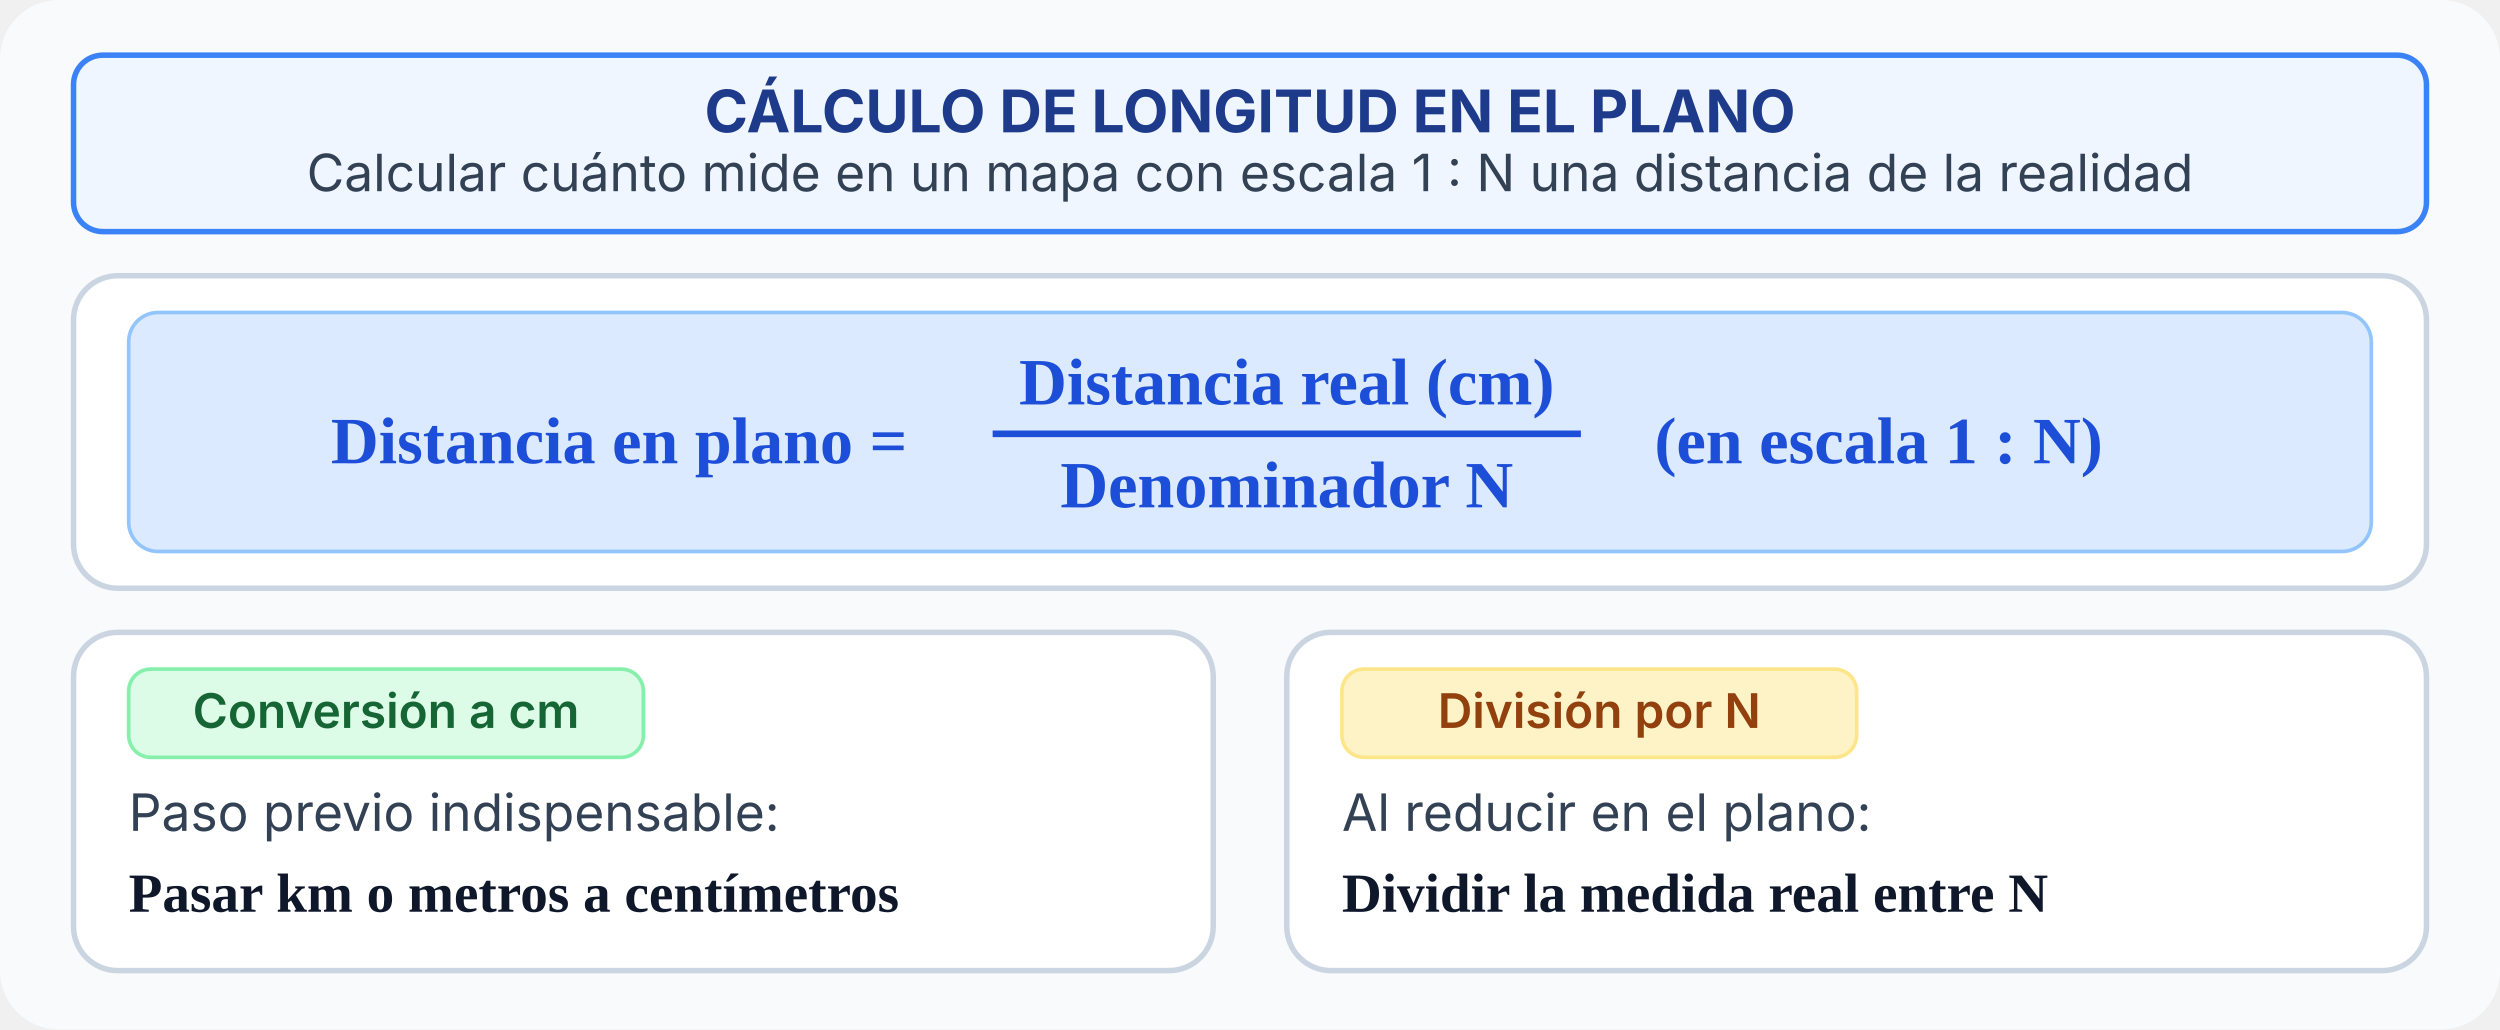
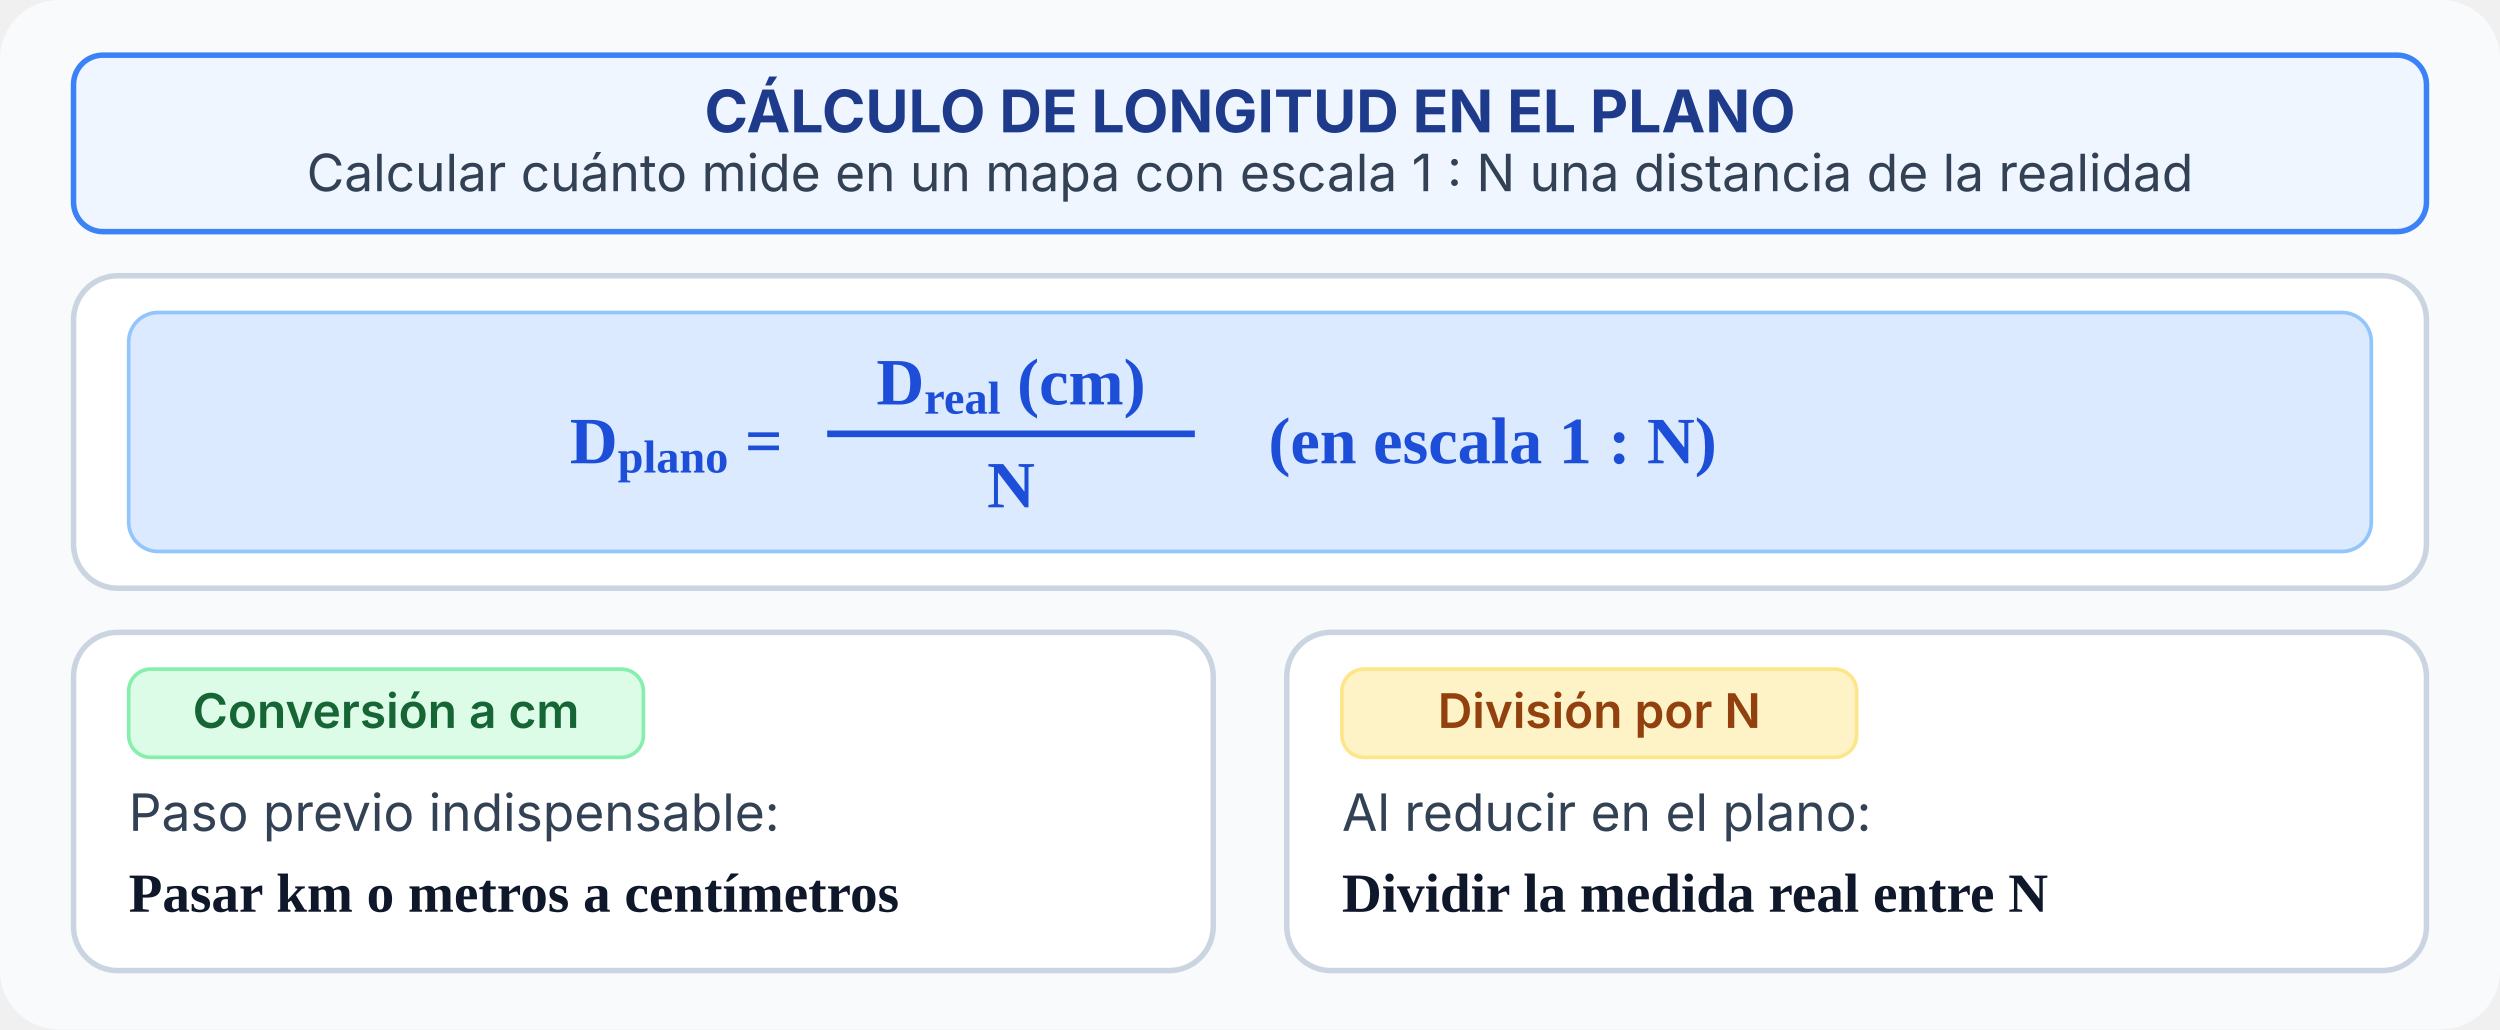
<svg xmlns="http://www.w3.org/2000/svg" viewBox="0 0 680 280" width="100%" height="100%">
  <defs>
    <style>
      .bg { fill: #f8fafc; }
      .card { fill: #ffffff; stroke: #cbd5e1; stroke-width: 1.5; rx: 12; }
      .header-box { fill: #eff6ff; stroke: #3b82f6; stroke-width: 1.5; rx: 8; }
      .title { font-family: system-ui, -apple-system, sans-serif; font-size: 16px; font-weight: 700; fill: #1e3a8a; }
      .text-main { font-family: system-ui, -apple-system, sans-serif; font-size: 14px; fill: #334155; }
      .formula { font-family: "Cambria Math", "Times New Roman", serif; font-size: 18px; font-weight: bold; fill: #1d4ed8; }
      .badge-blue { fill: #dbeafe; stroke: #93c5fd; stroke-width: 1; rx: 8; }
      .badge-green { fill: #dcfce7; stroke: #86efac; stroke-width: 1; rx: 6; }
      .badge-amber { fill: #fef3c7; stroke: #fde68a; stroke-width: 1; rx: 6; }
      .text-green { font-family: system-ui, -apple-system, sans-serif; font-size: 13px; font-weight: 600; fill: #166534; }
      .text-amber { font-family: system-ui, -apple-system, sans-serif; font-size: 13px; font-weight: 600; fill: #92400e; }
      .math-bold { font-family: "Cambria Math", "Times New Roman", serif; font-size: 15px; font-weight: bold; fill: #0f172a; }
      .frac-line { stroke: #1d4ed8; stroke-width: 1.8; }
    </style>
  </defs>
  <rect width="680" height="280" class="bg" rx="16" />
  <rect x="20" y="15" width="640" height="48" class="header-box" />
  <text x="340" y="36" text-anchor="middle" class="title">CÁLCULO DE LONGITUD EN EL PLANO</text>
  <text x="340" y="52" text-anchor="middle" class="text-main">Calcular cuánto mide en un mapa con escala 1 : N una distancia de la realidad</text>
  <rect x="20" y="75" width="640" height="85" class="card" />
  <rect x="35" y="85" width="610" height="65" class="badge-blue" />
-   <g transform="translate(90, 92)">
-     <text x="0" y="34" class="formula">Distancia en plano =</text>
-     <g transform="translate(180, 0)">
-       <text x="80" y="18" class="formula" text-anchor="middle">Distancia real (cm)</text>
-       <line x1="0" y1="26" x2="160" y2="26" class="frac-line" />
-       <text x="80" y="46" class="formula" text-anchor="middle">Denominador N</text>
+   <g transform="translate(155, 92)">
+     <text x="0" y="34" class="formula">D<tspan baseline-shift="sub" font-size="70%">plano</tspan> =</text>
+     <g transform="translate(70, 0)">
+       <text x="50" y="18" class="formula" text-anchor="middle">D<tspan baseline-shift="sub" font-size="70%">real</tspan> (cm)</text>
+       <line x1="0" y1="26" x2="100" y2="26" class="frac-line" />
+       <text x="50" y="46" class="formula" text-anchor="middle">N</text>
    </g>
-     <text x="360" y="34" class="formula">(en escala 1 : N)</text>
+     <text x="190" y="34" class="formula">(en escala 1 : N)</text>
  </g>
  <rect x="20" y="172" width="310" height="92" class="card" />
  <rect x="35" y="182" width="140" height="24" class="badge-green" />
  <text x="105" y="198" text-anchor="middle" class="text-green">Conversión a cm</text>
  <text x="35" y="226" class="text-main">Paso previo indispensable:</text>
  <text x="35" y="248" class="math-bold">Pasar km o metros a centímetros</text>
  <rect x="350" y="172" width="310" height="92" class="card" />
  <rect x="365" y="182" width="140" height="24" class="badge-amber" />
  <text x="435" y="198" text-anchor="middle" class="text-amber">División por N</text>
  <text x="365" y="226" class="text-main">Al reducir en el plano:</text>
  <text x="365" y="248" class="math-bold">Dividir la medida real entre N</text>
</svg>
